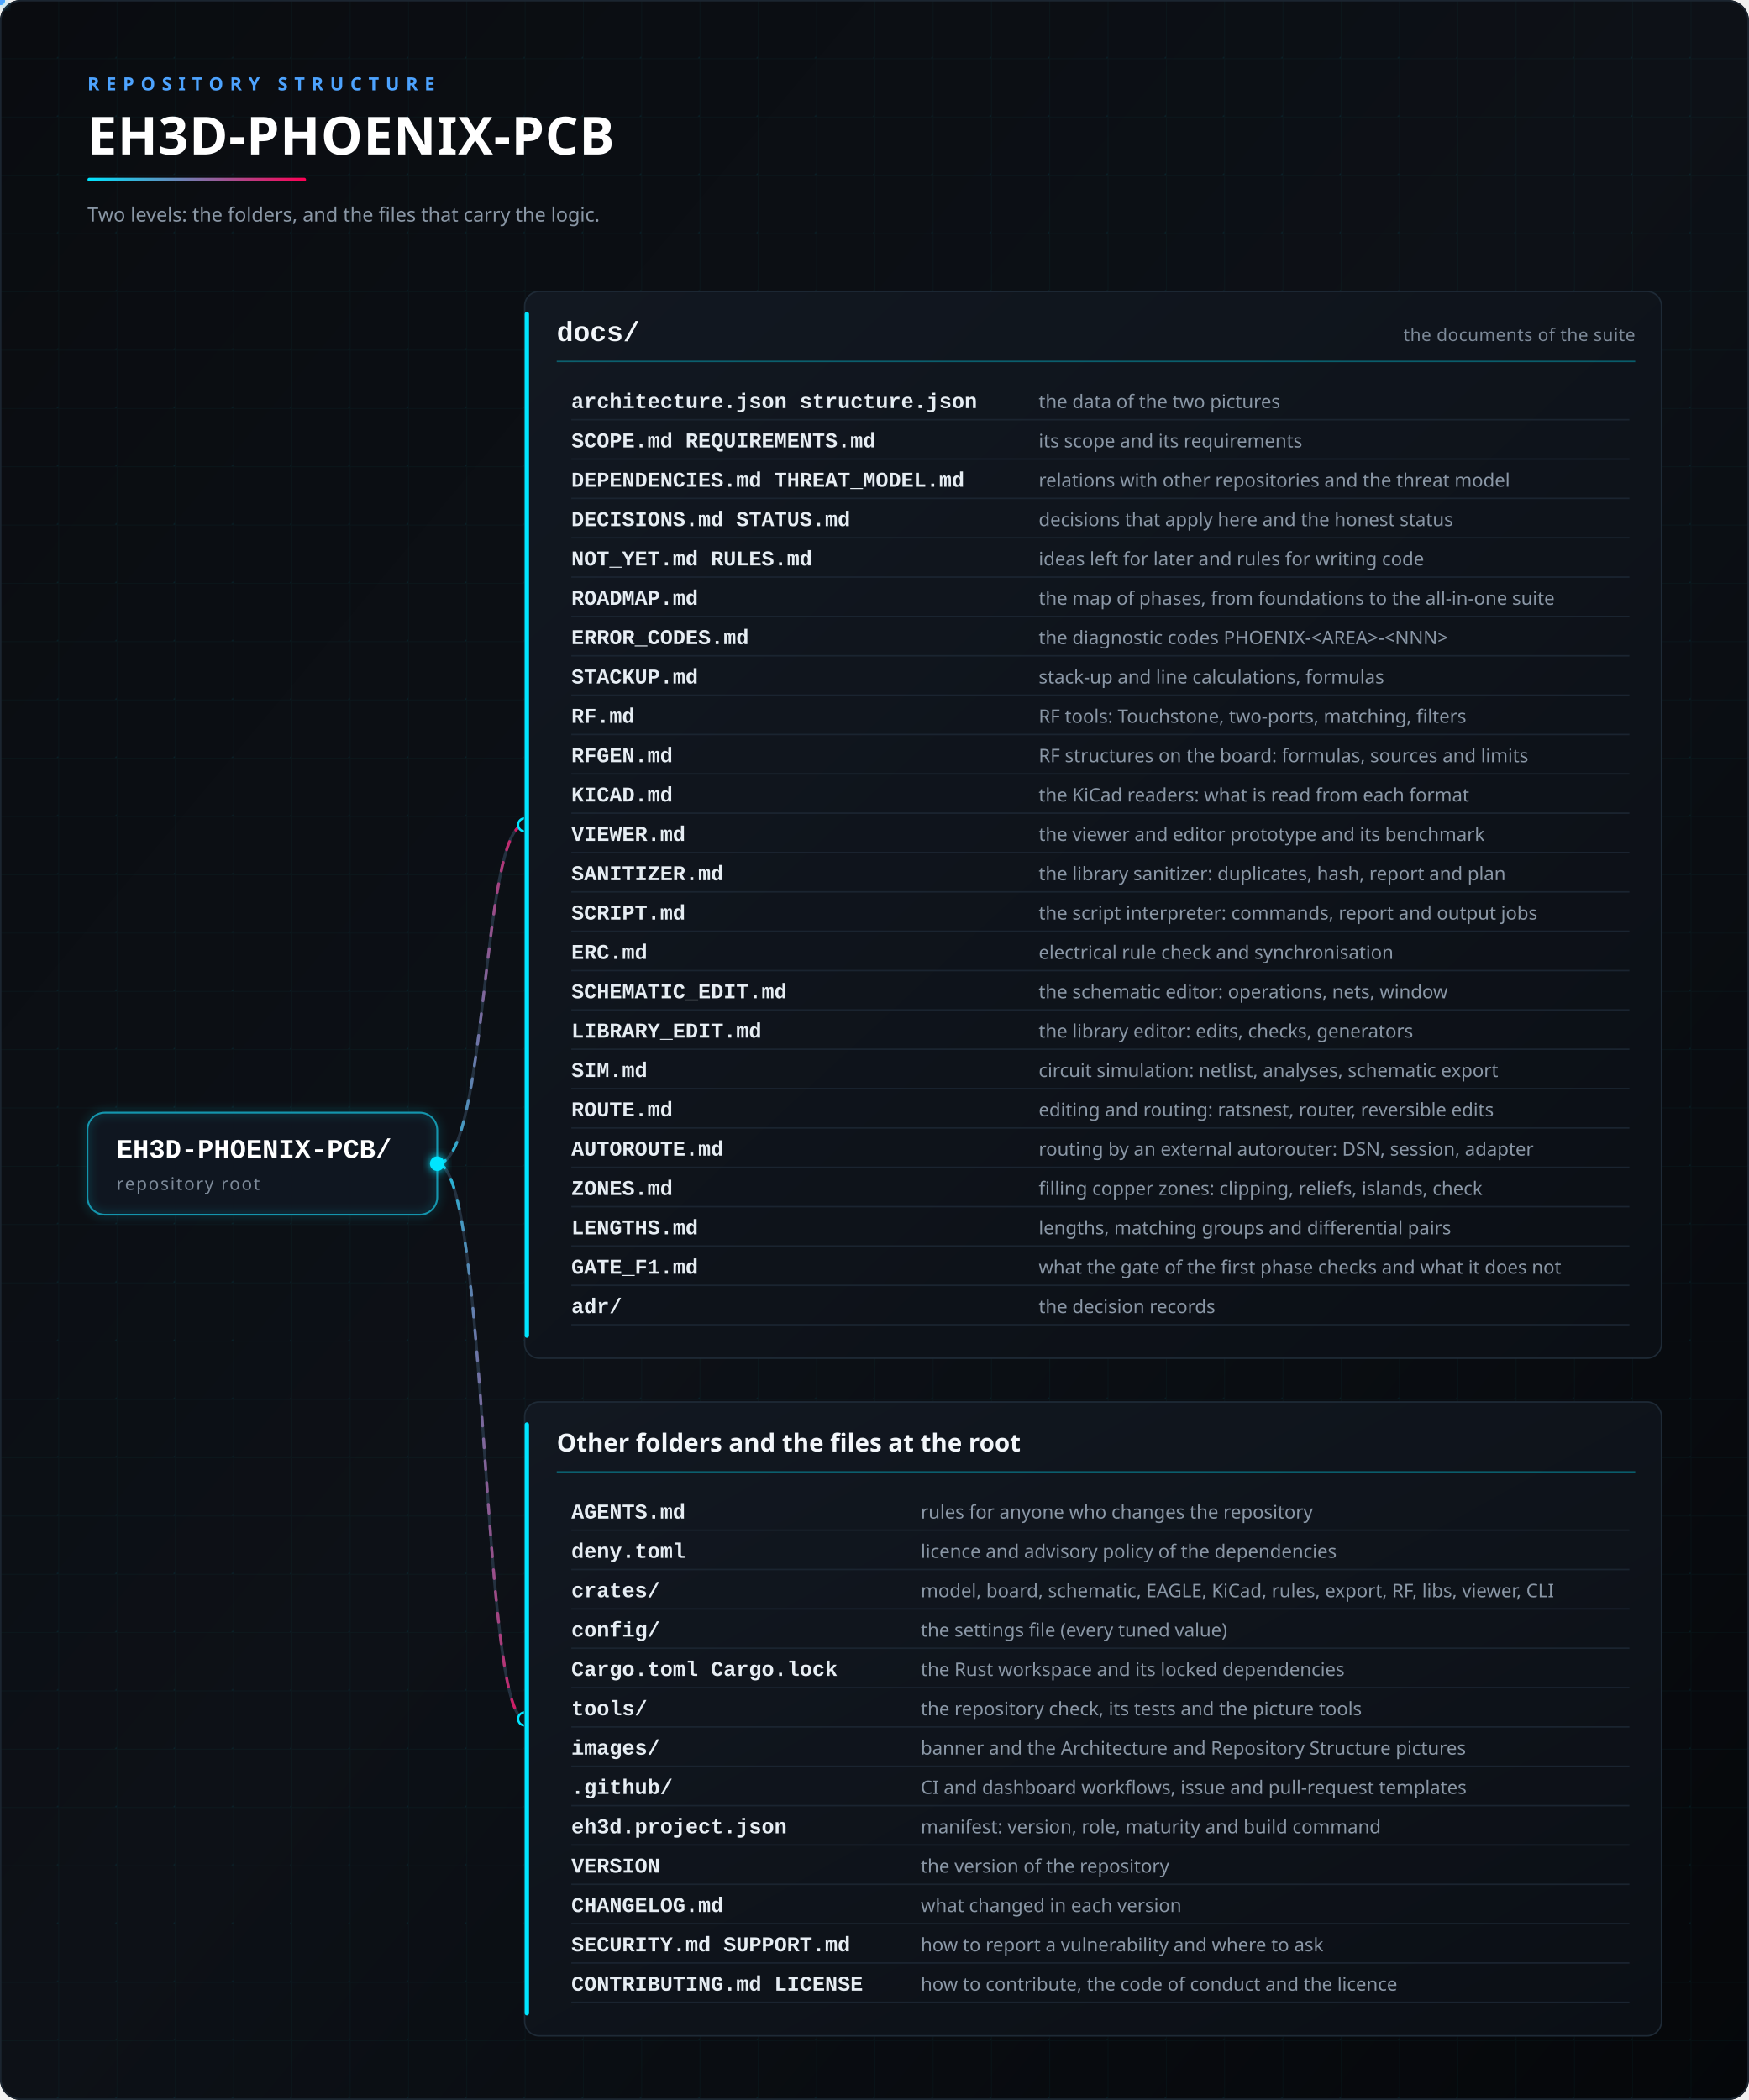
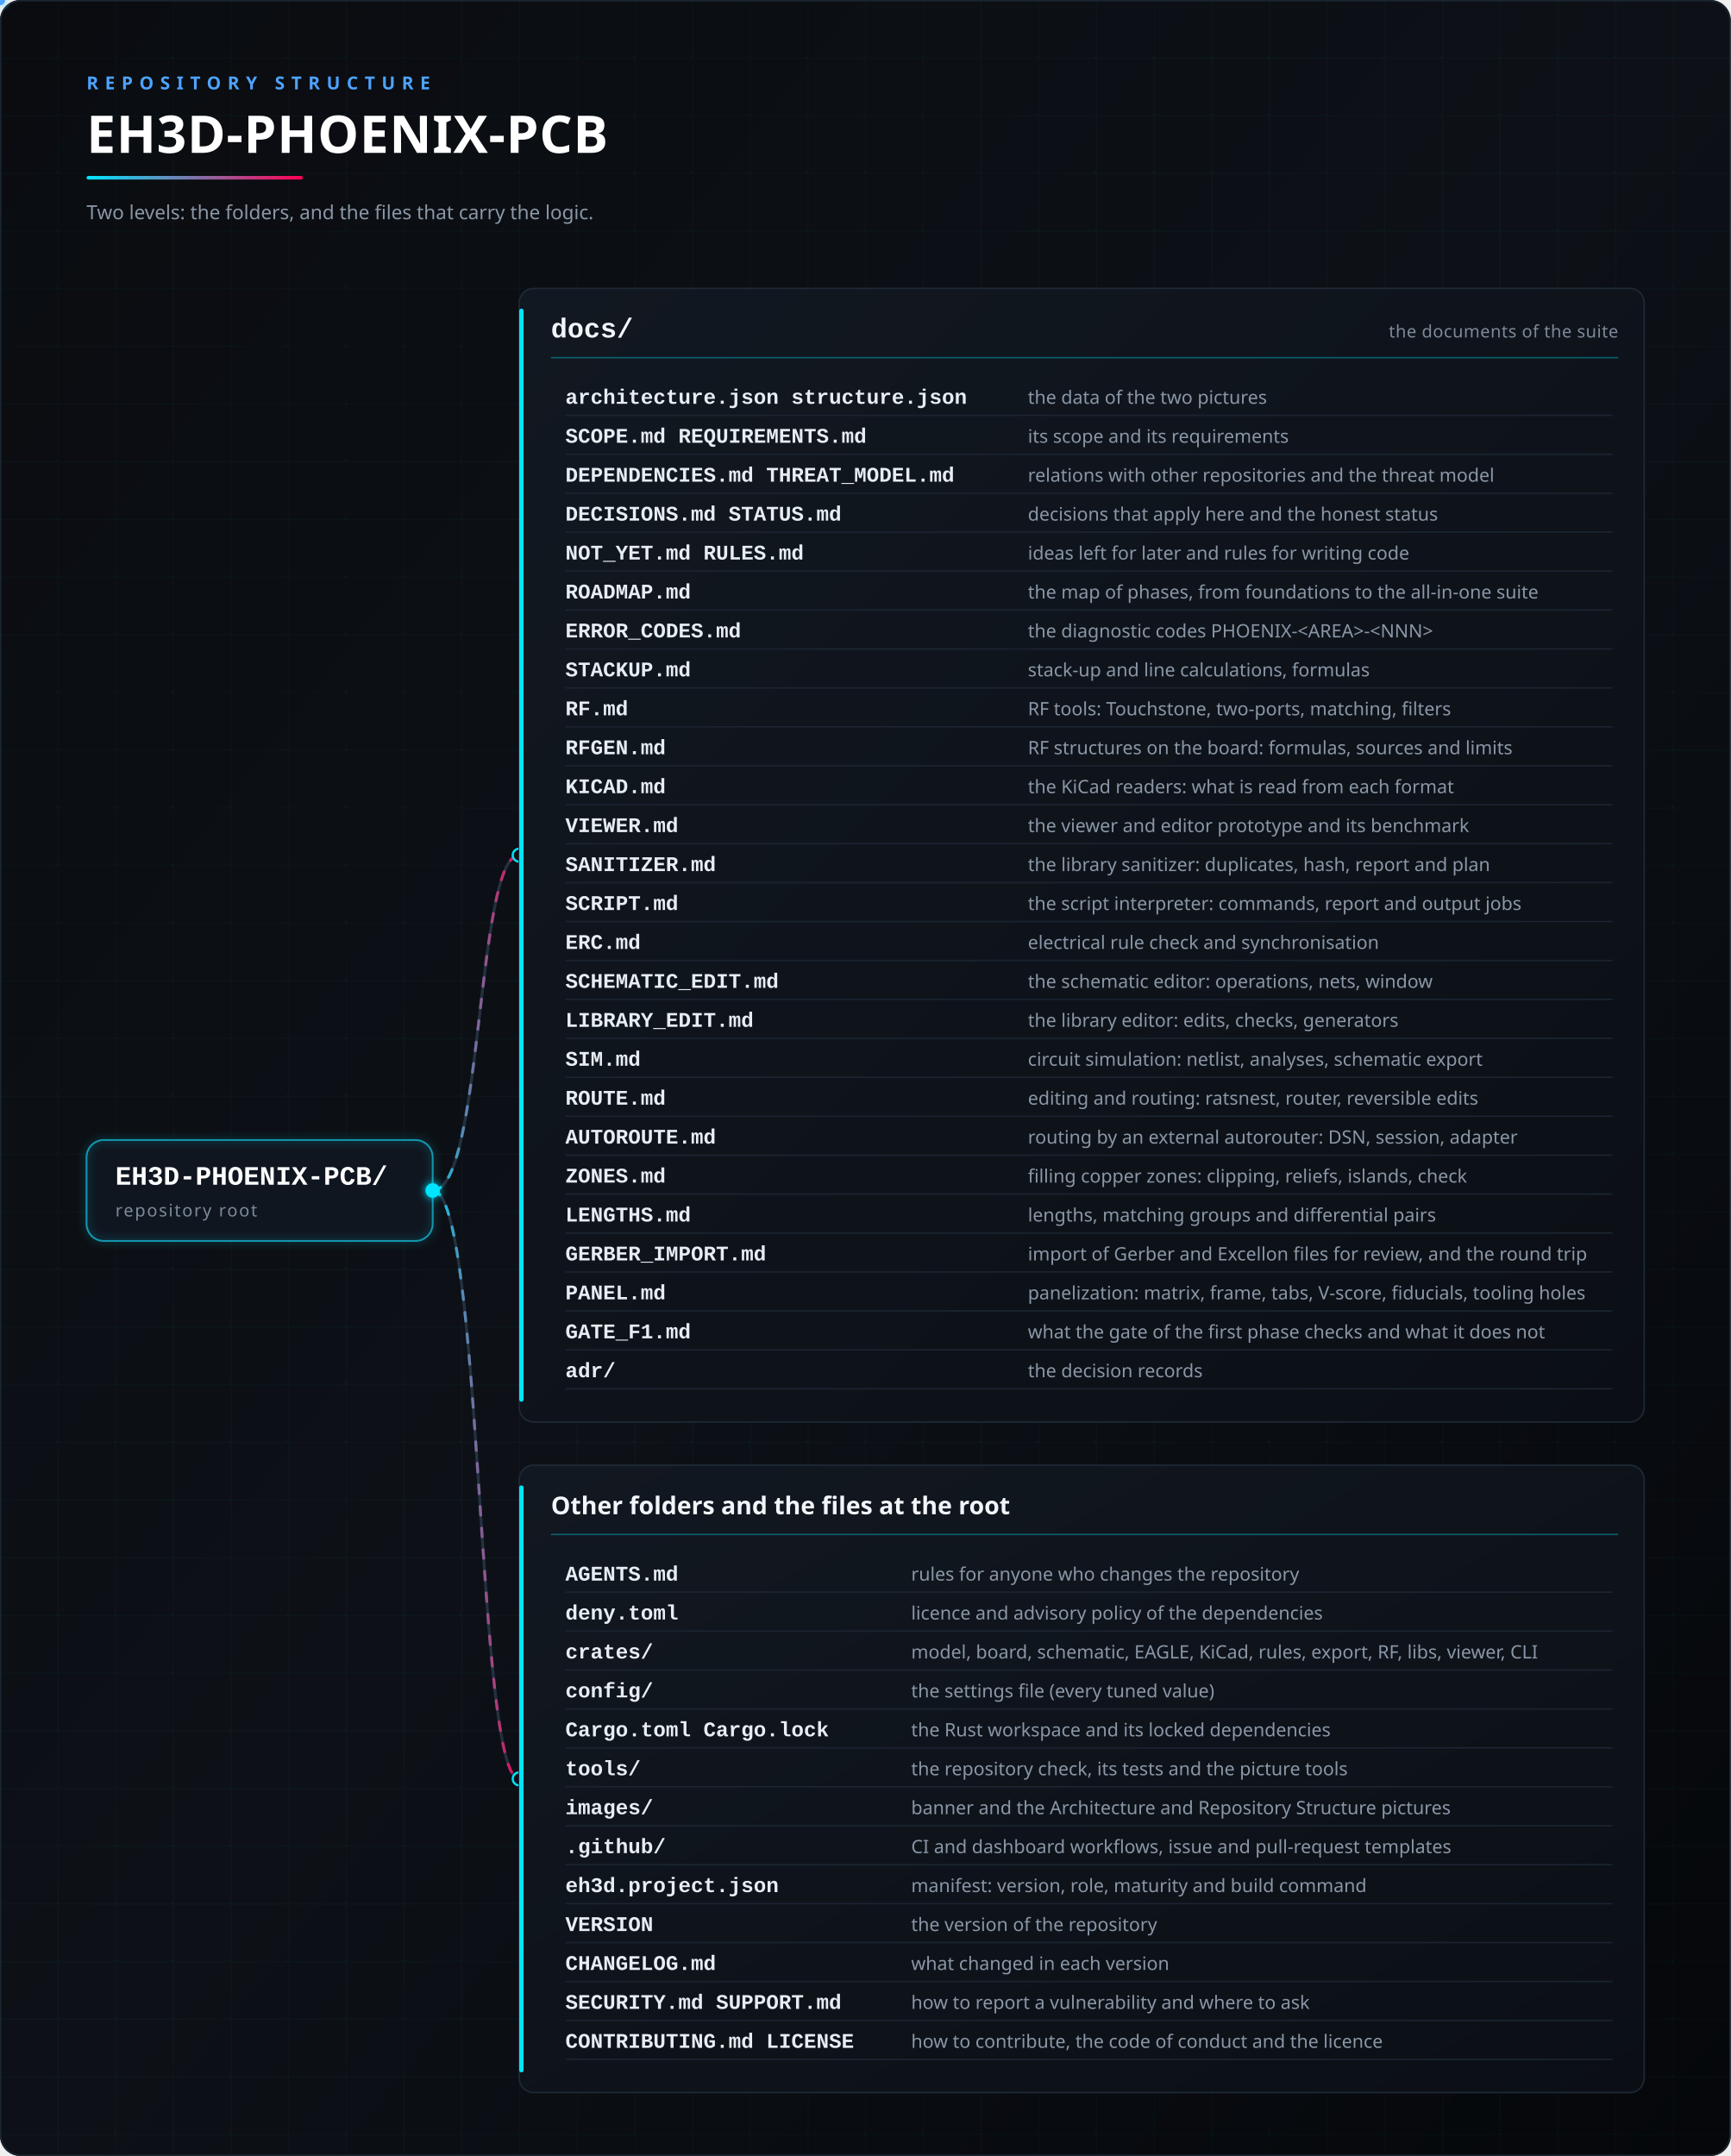
- <svg xmlns="http://www.w3.org/2000/svg" viewBox="0 0 1200 1441" width="100%" role="img" aria-labelledby="t d">
+ <svg xmlns="http://www.w3.org/2000/svg" viewBox="0 0 1200 1495" width="100%" role="img" aria-labelledby="t d">
  <defs>
    <linearGradient id="bg" x1="0" y1="0" x2="1" y2="1">
      <stop offset="0" stop-color="#0A0C10" />
      <stop offset="0.5" stop-color="#0D1117" />
      <stop offset="1" stop-color="#05070A" />
    </linearGradient>
    <linearGradient id="card" x1="0" y1="0" x2="1" y2="1">
      <stop offset="0" stop-color="#121821" />
      <stop offset="1" stop-color="#0B0F15" />
    </linearGradient>
    <linearGradient id="line" x1="0" y1="0" x2="1" y2="0">
      <stop offset="0" stop-color="#00E5FF" />
      <stop offset="1" stop-color="#FF0055" />
    </linearGradient>
    <filter id="glow" x="-50%" y="-50%" width="200%" height="200%">
      <feGaussianBlur stdDeviation="3" result="b" />
      <feMerge>
        <feMergeNode in="b" />
        <feMergeNode in="SourceGraphic" />
      </feMerge>
    </filter>
    <pattern id="grid" width="40" height="40" patternUnits="userSpaceOnUse">
      <path d="M40 0H0V40" fill="none" stroke="#00E5FF" stroke-opacity="0.035" />
      <circle cx="40" cy="40" r="1" fill="#00E5FF" fill-opacity="0.09" />
    </pattern>
  </defs>
-   <rect width="1200" height="1441" rx="14" fill="url(#bg)" />
-   <rect width="1200" height="1441" rx="14" fill="url(#grid)" />
-   <rect x="0.5" y="0.5" width="1199" height="1440" rx="14" fill="none" stroke="#1B2530" />
+   <rect width="1200" height="1495" rx="14" fill="url(#bg)" />
+   <rect width="1200" height="1495" rx="14" fill="url(#grid)" />
+   <rect x="0.5" y="0.5" width="1199" height="1494" rx="14" fill="none" stroke="#1B2530" />
  <text x="60" y="62" font-family="'Segoe UI','Noto Sans','Noto Sans CJK SC','Microsoft YaHei','Yu Gothic','Helvetica Neue',Helvetica,Arial,sans-serif" font-size="12.5" font-weight="600" fill="#4DA3FF" text-anchor="start" letter-spacing="4.5">REPOSITORY STRUCTURE</text>
  <text x="60" y="106" font-family="'Segoe UI','Noto Sans','Noto Sans CJK SC','Microsoft YaHei','Yu Gothic','Helvetica Neue',Helvetica,Arial,sans-serif" font-size="36" font-weight="700" fill="#FFFFFF" text-anchor="start" letter-spacing="0.5">EH3D-PHOENIX-PCB</text>
  <rect x="60" y="122" width="150" height="2.5" rx="1.25" fill="url(#line)">
    <animate attributeName="width" values="40;150;150" keyTimes="0;0.4;1" dur="3s" repeatCount="indefinite" />
  </rect>
  <text x="60" y="152" font-family="'Segoe UI','Noto Sans','Noto Sans CJK SC','Microsoft YaHei','Yu Gothic','Helvetica Neue',Helvetica,Arial,sans-serif" font-size="13.5" font-weight="400" fill="#8A97A6" text-anchor="start">Two levels: the folders, and the files that carry the logic.</text>
-   <path id="c0" d="M300,798.5 C335,798.5 330,566 360,566" fill="none" stroke="#243140" stroke-width="2" />
-   <path d="M300,798.5 C335,798.5 330,566 360,566" fill="none" stroke="url(#line)" stroke-width="2" stroke-linecap="round" stroke-dasharray="6 9" opacity="0.9">
+   <path id="c0" d="M300,825.5 C335,825.5 330,593 360,593" fill="none" stroke="#243140" stroke-width="2" />
+   <path d="M300,825.5 C335,825.5 330,593 360,593" fill="none" stroke="url(#line)" stroke-width="2" stroke-linecap="round" stroke-dasharray="6 9" opacity="0.9">
    <animate attributeName="stroke-dashoffset" from="0" to="-30" dur="1.6s" repeatCount="indefinite" />
  </path>
-   <circle cx="360" cy="566" r="4.5" fill="#0D1117" stroke="#00E5FF" stroke-width="1.5" />
-   <path id="c1" d="M300,798.5 C335,798.5 330,1179.5 360,1179.5" fill="none" stroke="#243140" stroke-width="2" />
-   <path d="M300,798.5 C335,798.5 330,1179.5 360,1179.5" fill="none" stroke="url(#line)" stroke-width="2" stroke-linecap="round" stroke-dasharray="6 9" opacity="0.9">
+   <circle cx="360" cy="593" r="4.5" fill="#0D1117" stroke="#00E5FF" stroke-width="1.5" />
+   <path id="c1" d="M300,825.5 C335,825.5 330,1233.5 360,1233.5" fill="none" stroke="#243140" stroke-width="2" />
+   <path d="M300,825.5 C335,825.5 330,1233.5 360,1233.5" fill="none" stroke="url(#line)" stroke-width="2" stroke-linecap="round" stroke-dasharray="6 9" opacity="0.9">
    <animate attributeName="stroke-dashoffset" from="0" to="-30" dur="1.6s" repeatCount="indefinite" />
  </path>
-   <circle cx="360" cy="1179.5" r="4.5" fill="#0D1117" stroke="#00E5FF" stroke-width="1.5" />
+   <circle cx="360" cy="1233.5" r="4.5" fill="#0D1117" stroke="#00E5FF" stroke-width="1.5" />
  <circle r="3.5" fill="#00E5FF" filter="url(#glow)">
    <animateMotion dur="3.4s" repeatCount="indefinite">
      <mpath href="#c0" />
    </animateMotion>
  </circle>
  <circle r="3.5" fill="#4DA3FF" filter="url(#glow)">
    <animateMotion dur="4.2s" repeatCount="indefinite">
      <mpath href="#c1" />
    </animateMotion>
  </circle>
-   <rect x="60" y="763.5" width="240" height="70" rx="12" fill="#0F1620" stroke="#2A3A4C" stroke-width="1.2" />
-   <rect x="60" y="763.5" width="240" height="70" rx="12" fill="none" stroke="#00E5FF" stroke-opacity="0.5" stroke-width="1.2" filter="url(#glow)">
+   <rect x="60" y="790.5" width="240" height="70" rx="12" fill="#0F1620" stroke="#2A3A4C" stroke-width="1.2" />
+   <rect x="60" y="790.5" width="240" height="70" rx="12" fill="none" stroke="#00E5FF" stroke-opacity="0.5" stroke-width="1.2" filter="url(#glow)">
    <animate attributeName="stroke-opacity" values="0.15;0.6;0.15" dur="3.6s" repeatCount="indefinite" />
  </rect>
-   <text x="80" y="794.5" font-family="'JetBrains Mono','Cascadia Code','SFMono-Regular',Consolas,'Liberation Mono',monospace" font-size="18.5" font-weight="700" fill="#FFFFFF" text-anchor="start">EH3D-PHOENIX-PCB/</text>
-   <text x="80" y="816.5" font-family="'Segoe UI','Noto Sans','Noto Sans CJK SC','Microsoft YaHei','Yu Gothic','Helvetica Neue',Helvetica,Arial,sans-serif" font-size="12" font-weight="400" fill="#7D8A99" text-anchor="start" letter-spacing="1">repository root</text>
-   <circle cx="300" cy="798.5" r="5" fill="#00E5FF" filter="url(#glow)" />
-   <rect x="360" y="200" width="780" height="732" rx="10" fill="url(#card)" stroke="#1E2A36" stroke-width="1" />
-   <rect x="360" y="214" width="3" height="704" rx="1.5" fill="#00E5FF">
+   <text x="80" y="821.5" font-family="'JetBrains Mono','Cascadia Code','SFMono-Regular',Consolas,'Liberation Mono',monospace" font-size="18.5" font-weight="700" fill="#FFFFFF" text-anchor="start">EH3D-PHOENIX-PCB/</text>
+   <text x="80" y="843.5" font-family="'Segoe UI','Noto Sans','Noto Sans CJK SC','Microsoft YaHei','Yu Gothic','Helvetica Neue',Helvetica,Arial,sans-serif" font-size="12" font-weight="400" fill="#7D8A99" text-anchor="start" letter-spacing="1">repository root</text>
+   <circle cx="300" cy="825.5" r="5" fill="#00E5FF" filter="url(#glow)" />
+   <rect x="360" y="200" width="780" height="786" rx="10" fill="url(#card)" stroke="#1E2A36" stroke-width="1" />
+   <rect x="360" y="214" width="3" height="758" rx="1.5" fill="#00E5FF">
    <animate attributeName="opacity" values="0.55;1;0.55" dur="4s" begin="0s" repeatCount="indefinite" />
  </rect>
  <text x="382" y="234" font-family="'JetBrains Mono','Cascadia Code','SFMono-Regular',Consolas,'Liberation Mono',monospace" font-size="19" font-weight="700" fill="#F2F6FA" text-anchor="start">docs/</text>
  <text x="1122" y="234" font-family="'Segoe UI','Noto Sans','Noto Sans CJK SC','Microsoft YaHei','Yu Gothic','Helvetica Neue',Helvetica,Arial,sans-serif" font-size="12" font-weight="400" fill="#7D8A99" text-anchor="end" letter-spacing="0.3">the documents of the suite</text>
  <line x1="382" y1="248" x2="1122" y2="248" stroke="#00E5FF" stroke-opacity="0.35" stroke-width="1" />
  <text x="392" y="280" font-family="'JetBrains Mono','Cascadia Code','SFMono-Regular',Consolas,'Liberation Mono',monospace" font-size="14.5" font-weight="600" fill="#E6EDF3" text-anchor="start">architecture.json  structure.json</text>
  <text x="712.67" y="280" font-family="'Segoe UI','Noto Sans','Noto Sans CJK SC','Microsoft YaHei','Yu Gothic','Helvetica Neue',Helvetica,Arial,sans-serif" font-size="12.8" font-weight="400" fill="#8A97A6" text-anchor="start">the data of the two pictures</text>
  <line x1="392" y1="288" x2="1118" y2="288" stroke="#1A2430" stroke-width="1" />
  <text x="392" y="307" font-family="'JetBrains Mono','Cascadia Code','SFMono-Regular',Consolas,'Liberation Mono',monospace" font-size="14.5" font-weight="600" fill="#E6EDF3" text-anchor="start">SCOPE.md  REQUIREMENTS.md</text>
  <text x="712.67" y="307" font-family="'Segoe UI','Noto Sans','Noto Sans CJK SC','Microsoft YaHei','Yu Gothic','Helvetica Neue',Helvetica,Arial,sans-serif" font-size="12.8" font-weight="400" fill="#8A97A6" text-anchor="start">its scope and its requirements</text>
  <line x1="392" y1="315" x2="1118" y2="315" stroke="#1A2430" stroke-width="1" />
  <text x="392" y="334" font-family="'JetBrains Mono','Cascadia Code','SFMono-Regular',Consolas,'Liberation Mono',monospace" font-size="14.5" font-weight="600" fill="#E6EDF3" text-anchor="start">DEPENDENCIES.md  THREAT_MODEL.md</text>
  <text x="712.67" y="334" font-family="'Segoe UI','Noto Sans','Noto Sans CJK SC','Microsoft YaHei','Yu Gothic','Helvetica Neue',Helvetica,Arial,sans-serif" font-size="12.8" font-weight="400" fill="#8A97A6" text-anchor="start">relations with other repositories and the threat model</text>
  <line x1="392" y1="342" x2="1118" y2="342" stroke="#1A2430" stroke-width="1" />
  <text x="392" y="361" font-family="'JetBrains Mono','Cascadia Code','SFMono-Regular',Consolas,'Liberation Mono',monospace" font-size="14.5" font-weight="600" fill="#E6EDF3" text-anchor="start">DECISIONS.md  STATUS.md</text>
  <text x="712.67" y="361" font-family="'Segoe UI','Noto Sans','Noto Sans CJK SC','Microsoft YaHei','Yu Gothic','Helvetica Neue',Helvetica,Arial,sans-serif" font-size="12.8" font-weight="400" fill="#8A97A6" text-anchor="start">decisions that apply here and the honest status</text>
  <line x1="392" y1="369" x2="1118" y2="369" stroke="#1A2430" stroke-width="1" />
  <text x="392" y="388" font-family="'JetBrains Mono','Cascadia Code','SFMono-Regular',Consolas,'Liberation Mono',monospace" font-size="14.5" font-weight="600" fill="#E6EDF3" text-anchor="start">NOT_YET.md  RULES.md</text>
  <text x="712.67" y="388" font-family="'Segoe UI','Noto Sans','Noto Sans CJK SC','Microsoft YaHei','Yu Gothic','Helvetica Neue',Helvetica,Arial,sans-serif" font-size="12.8" font-weight="400" fill="#8A97A6" text-anchor="start">ideas left for later and rules for writing code</text>
  <line x1="392" y1="396" x2="1118" y2="396" stroke="#1A2430" stroke-width="1" />
  <text x="392" y="415" font-family="'JetBrains Mono','Cascadia Code','SFMono-Regular',Consolas,'Liberation Mono',monospace" font-size="14.5" font-weight="600" fill="#E6EDF3" text-anchor="start">ROADMAP.md</text>
  <text x="712.67" y="415" font-family="'Segoe UI','Noto Sans','Noto Sans CJK SC','Microsoft YaHei','Yu Gothic','Helvetica Neue',Helvetica,Arial,sans-serif" font-size="12.8" font-weight="400" fill="#8A97A6" text-anchor="start">the map of phases, from foundations to the all-in-one suite</text>
  <line x1="392" y1="423" x2="1118" y2="423" stroke="#1A2430" stroke-width="1" />
  <text x="392" y="442" font-family="'JetBrains Mono','Cascadia Code','SFMono-Regular',Consolas,'Liberation Mono',monospace" font-size="14.5" font-weight="600" fill="#E6EDF3" text-anchor="start">ERROR_CODES.md</text>
  <text x="712.67" y="442" font-family="'Segoe UI','Noto Sans','Noto Sans CJK SC','Microsoft YaHei','Yu Gothic','Helvetica Neue',Helvetica,Arial,sans-serif" font-size="12.8" font-weight="400" fill="#8A97A6" text-anchor="start">the diagnostic codes PHOENIX-&lt;AREA&gt;-&lt;NNN&gt;</text>
  <line x1="392" y1="450" x2="1118" y2="450" stroke="#1A2430" stroke-width="1" />
  <text x="392" y="469" font-family="'JetBrains Mono','Cascadia Code','SFMono-Regular',Consolas,'Liberation Mono',monospace" font-size="14.5" font-weight="600" fill="#E6EDF3" text-anchor="start">STACKUP.md</text>
  <text x="712.67" y="469" font-family="'Segoe UI','Noto Sans','Noto Sans CJK SC','Microsoft YaHei','Yu Gothic','Helvetica Neue',Helvetica,Arial,sans-serif" font-size="12.8" font-weight="400" fill="#8A97A6" text-anchor="start">stack-up and line calculations, formulas</text>
  <line x1="392" y1="477" x2="1118" y2="477" stroke="#1A2430" stroke-width="1" />
  <text x="392" y="496" font-family="'JetBrains Mono','Cascadia Code','SFMono-Regular',Consolas,'Liberation Mono',monospace" font-size="14.5" font-weight="600" fill="#E6EDF3" text-anchor="start">RF.md</text>
  <text x="712.67" y="496" font-family="'Segoe UI','Noto Sans','Noto Sans CJK SC','Microsoft YaHei','Yu Gothic','Helvetica Neue',Helvetica,Arial,sans-serif" font-size="12.8" font-weight="400" fill="#8A97A6" text-anchor="start">RF tools: Touchstone, two-ports, matching, filters</text>
  <line x1="392" y1="504" x2="1118" y2="504" stroke="#1A2430" stroke-width="1" />
  <text x="392" y="523" font-family="'JetBrains Mono','Cascadia Code','SFMono-Regular',Consolas,'Liberation Mono',monospace" font-size="14.5" font-weight="600" fill="#E6EDF3" text-anchor="start">RFGEN.md</text>
  <text x="712.67" y="523" font-family="'Segoe UI','Noto Sans','Noto Sans CJK SC','Microsoft YaHei','Yu Gothic','Helvetica Neue',Helvetica,Arial,sans-serif" font-size="12.8" font-weight="400" fill="#8A97A6" text-anchor="start">RF structures on the board: formulas, sources and limits</text>
  <line x1="392" y1="531" x2="1118" y2="531" stroke="#1A2430" stroke-width="1" />
  <text x="392" y="550" font-family="'JetBrains Mono','Cascadia Code','SFMono-Regular',Consolas,'Liberation Mono',monospace" font-size="14.5" font-weight="600" fill="#E6EDF3" text-anchor="start">KICAD.md</text>
  <text x="712.67" y="550" font-family="'Segoe UI','Noto Sans','Noto Sans CJK SC','Microsoft YaHei','Yu Gothic','Helvetica Neue',Helvetica,Arial,sans-serif" font-size="12.8" font-weight="400" fill="#8A97A6" text-anchor="start">the KiCad readers: what is read from each format</text>
  <line x1="392" y1="558" x2="1118" y2="558" stroke="#1A2430" stroke-width="1" />
  <text x="392" y="577" font-family="'JetBrains Mono','Cascadia Code','SFMono-Regular',Consolas,'Liberation Mono',monospace" font-size="14.5" font-weight="600" fill="#E6EDF3" text-anchor="start">VIEWER.md</text>
  <text x="712.67" y="577" font-family="'Segoe UI','Noto Sans','Noto Sans CJK SC','Microsoft YaHei','Yu Gothic','Helvetica Neue',Helvetica,Arial,sans-serif" font-size="12.8" font-weight="400" fill="#8A97A6" text-anchor="start">the viewer and editor prototype and its benchmark</text>
  <line x1="392" y1="585" x2="1118" y2="585" stroke="#1A2430" stroke-width="1" />
  <text x="392" y="604" font-family="'JetBrains Mono','Cascadia Code','SFMono-Regular',Consolas,'Liberation Mono',monospace" font-size="14.5" font-weight="600" fill="#E6EDF3" text-anchor="start">SANITIZER.md</text>
  <text x="712.67" y="604" font-family="'Segoe UI','Noto Sans','Noto Sans CJK SC','Microsoft YaHei','Yu Gothic','Helvetica Neue',Helvetica,Arial,sans-serif" font-size="12.8" font-weight="400" fill="#8A97A6" text-anchor="start">the library sanitizer: duplicates, hash, report and plan</text>
  <line x1="392" y1="612" x2="1118" y2="612" stroke="#1A2430" stroke-width="1" />
  <text x="392" y="631" font-family="'JetBrains Mono','Cascadia Code','SFMono-Regular',Consolas,'Liberation Mono',monospace" font-size="14.5" font-weight="600" fill="#E6EDF3" text-anchor="start">SCRIPT.md</text>
  <text x="712.67" y="631" font-family="'Segoe UI','Noto Sans','Noto Sans CJK SC','Microsoft YaHei','Yu Gothic','Helvetica Neue',Helvetica,Arial,sans-serif" font-size="12.8" font-weight="400" fill="#8A97A6" text-anchor="start">the script interpreter: commands, report and output jobs</text>
  <line x1="392" y1="639" x2="1118" y2="639" stroke="#1A2430" stroke-width="1" />
  <text x="392" y="658" font-family="'JetBrains Mono','Cascadia Code','SFMono-Regular',Consolas,'Liberation Mono',monospace" font-size="14.5" font-weight="600" fill="#E6EDF3" text-anchor="start">ERC.md</text>
  <text x="712.67" y="658" font-family="'Segoe UI','Noto Sans','Noto Sans CJK SC','Microsoft YaHei','Yu Gothic','Helvetica Neue',Helvetica,Arial,sans-serif" font-size="12.8" font-weight="400" fill="#8A97A6" text-anchor="start">electrical rule check and synchronisation</text>
  <line x1="392" y1="666" x2="1118" y2="666" stroke="#1A2430" stroke-width="1" />
  <text x="392" y="685" font-family="'JetBrains Mono','Cascadia Code','SFMono-Regular',Consolas,'Liberation Mono',monospace" font-size="14.5" font-weight="600" fill="#E6EDF3" text-anchor="start">SCHEMATIC_EDIT.md</text>
  <text x="712.67" y="685" font-family="'Segoe UI','Noto Sans','Noto Sans CJK SC','Microsoft YaHei','Yu Gothic','Helvetica Neue',Helvetica,Arial,sans-serif" font-size="12.8" font-weight="400" fill="#8A97A6" text-anchor="start">the schematic editor: operations, nets, window</text>
  <line x1="392" y1="693" x2="1118" y2="693" stroke="#1A2430" stroke-width="1" />
  <text x="392" y="712" font-family="'JetBrains Mono','Cascadia Code','SFMono-Regular',Consolas,'Liberation Mono',monospace" font-size="14.5" font-weight="600" fill="#E6EDF3" text-anchor="start">LIBRARY_EDIT.md</text>
  <text x="712.67" y="712" font-family="'Segoe UI','Noto Sans','Noto Sans CJK SC','Microsoft YaHei','Yu Gothic','Helvetica Neue',Helvetica,Arial,sans-serif" font-size="12.8" font-weight="400" fill="#8A97A6" text-anchor="start">the library editor: edits, checks, generators</text>
  <line x1="392" y1="720" x2="1118" y2="720" stroke="#1A2430" stroke-width="1" />
  <text x="392" y="739" font-family="'JetBrains Mono','Cascadia Code','SFMono-Regular',Consolas,'Liberation Mono',monospace" font-size="14.5" font-weight="600" fill="#E6EDF3" text-anchor="start">SIM.md</text>
  <text x="712.67" y="739" font-family="'Segoe UI','Noto Sans','Noto Sans CJK SC','Microsoft YaHei','Yu Gothic','Helvetica Neue',Helvetica,Arial,sans-serif" font-size="12.8" font-weight="400" fill="#8A97A6" text-anchor="start">circuit simulation: netlist, analyses, schematic export</text>
  <line x1="392" y1="747" x2="1118" y2="747" stroke="#1A2430" stroke-width="1" />
  <text x="392" y="766" font-family="'JetBrains Mono','Cascadia Code','SFMono-Regular',Consolas,'Liberation Mono',monospace" font-size="14.5" font-weight="600" fill="#E6EDF3" text-anchor="start">ROUTE.md</text>
  <text x="712.67" y="766" font-family="'Segoe UI','Noto Sans','Noto Sans CJK SC','Microsoft YaHei','Yu Gothic','Helvetica Neue',Helvetica,Arial,sans-serif" font-size="12.8" font-weight="400" fill="#8A97A6" text-anchor="start">editing and routing: ratsnest, router, reversible edits</text>
  <line x1="392" y1="774" x2="1118" y2="774" stroke="#1A2430" stroke-width="1" />
  <text x="392" y="793" font-family="'JetBrains Mono','Cascadia Code','SFMono-Regular',Consolas,'Liberation Mono',monospace" font-size="14.5" font-weight="600" fill="#E6EDF3" text-anchor="start">AUTOROUTE.md</text>
  <text x="712.67" y="793" font-family="'Segoe UI','Noto Sans','Noto Sans CJK SC','Microsoft YaHei','Yu Gothic','Helvetica Neue',Helvetica,Arial,sans-serif" font-size="12.8" font-weight="400" fill="#8A97A6" text-anchor="start">routing by an external autorouter: DSN, session, adapter</text>
  <line x1="392" y1="801" x2="1118" y2="801" stroke="#1A2430" stroke-width="1" />
  <text x="392" y="820" font-family="'JetBrains Mono','Cascadia Code','SFMono-Regular',Consolas,'Liberation Mono',monospace" font-size="14.5" font-weight="600" fill="#E6EDF3" text-anchor="start">ZONES.md</text>
  <text x="712.67" y="820" font-family="'Segoe UI','Noto Sans','Noto Sans CJK SC','Microsoft YaHei','Yu Gothic','Helvetica Neue',Helvetica,Arial,sans-serif" font-size="12.8" font-weight="400" fill="#8A97A6" text-anchor="start">filling copper zones: clipping, reliefs, islands, check</text>
  <line x1="392" y1="828" x2="1118" y2="828" stroke="#1A2430" stroke-width="1" />
  <text x="392" y="847" font-family="'JetBrains Mono','Cascadia Code','SFMono-Regular',Consolas,'Liberation Mono',monospace" font-size="14.5" font-weight="600" fill="#E6EDF3" text-anchor="start">LENGTHS.md</text>
  <text x="712.67" y="847" font-family="'Segoe UI','Noto Sans','Noto Sans CJK SC','Microsoft YaHei','Yu Gothic','Helvetica Neue',Helvetica,Arial,sans-serif" font-size="12.8" font-weight="400" fill="#8A97A6" text-anchor="start">lengths, matching groups and differential pairs</text>
  <line x1="392" y1="855" x2="1118" y2="855" stroke="#1A2430" stroke-width="1" />
-   <text x="392" y="874" font-family="'JetBrains Mono','Cascadia Code','SFMono-Regular',Consolas,'Liberation Mono',monospace" font-size="14.5" font-weight="600" fill="#E6EDF3" text-anchor="start">GATE_F1.md</text>
-   <text x="712.67" y="874" font-family="'Segoe UI','Noto Sans','Noto Sans CJK SC','Microsoft YaHei','Yu Gothic','Helvetica Neue',Helvetica,Arial,sans-serif" font-size="12.8" font-weight="400" fill="#8A97A6" text-anchor="start">what the gate of the first phase checks and what it does not</text>
+   <text x="392" y="874" font-family="'JetBrains Mono','Cascadia Code','SFMono-Regular',Consolas,'Liberation Mono',monospace" font-size="14.5" font-weight="600" fill="#E6EDF3" text-anchor="start">GERBER_IMPORT.md</text>
+   <text x="712.67" y="874" font-family="'Segoe UI','Noto Sans','Noto Sans CJK SC','Microsoft YaHei','Yu Gothic','Helvetica Neue',Helvetica,Arial,sans-serif" font-size="12.8" font-weight="400" fill="#8A97A6" text-anchor="start">import of Gerber and Excellon files for review, and the round trip</text>
  <line x1="392" y1="882" x2="1118" y2="882" stroke="#1A2430" stroke-width="1" />
-   <text x="392" y="901" font-family="'JetBrains Mono','Cascadia Code','SFMono-Regular',Consolas,'Liberation Mono',monospace" font-size="14.5" font-weight="600" fill="#E6EDF3" text-anchor="start">adr/</text>
-   <text x="712.67" y="901" font-family="'Segoe UI','Noto Sans','Noto Sans CJK SC','Microsoft YaHei','Yu Gothic','Helvetica Neue',Helvetica,Arial,sans-serif" font-size="12.8" font-weight="400" fill="#8A97A6" text-anchor="start">the decision records</text>
+   <text x="392" y="901" font-family="'JetBrains Mono','Cascadia Code','SFMono-Regular',Consolas,'Liberation Mono',monospace" font-size="14.5" font-weight="600" fill="#E6EDF3" text-anchor="start">PANEL.md</text>
+   <text x="712.67" y="901" font-family="'Segoe UI','Noto Sans','Noto Sans CJK SC','Microsoft YaHei','Yu Gothic','Helvetica Neue',Helvetica,Arial,sans-serif" font-size="12.8" font-weight="400" fill="#8A97A6" text-anchor="start">panelization: matrix, frame, tabs, V-score, fiducials, tooling holes</text>
  <line x1="392" y1="909" x2="1118" y2="909" stroke="#1A2430" stroke-width="1" />
-   <rect x="360" y="962" width="780" height="435" rx="10" fill="url(#card)" stroke="#1E2A36" stroke-width="1" />
-   <rect x="360" y="976" width="3" height="407" rx="1.5" fill="#00E5FF">
+   <text x="392" y="928" font-family="'JetBrains Mono','Cascadia Code','SFMono-Regular',Consolas,'Liberation Mono',monospace" font-size="14.5" font-weight="600" fill="#E6EDF3" text-anchor="start">GATE_F1.md</text>
+   <text x="712.67" y="928" font-family="'Segoe UI','Noto Sans','Noto Sans CJK SC','Microsoft YaHei','Yu Gothic','Helvetica Neue',Helvetica,Arial,sans-serif" font-size="12.8" font-weight="400" fill="#8A97A6" text-anchor="start">what the gate of the first phase checks and what it does not</text>
+   <line x1="392" y1="936" x2="1118" y2="936" stroke="#1A2430" stroke-width="1" />
+   <text x="392" y="955" font-family="'JetBrains Mono','Cascadia Code','SFMono-Regular',Consolas,'Liberation Mono',monospace" font-size="14.5" font-weight="600" fill="#E6EDF3" text-anchor="start">adr/</text>
+   <text x="712.67" y="955" font-family="'Segoe UI','Noto Sans','Noto Sans CJK SC','Microsoft YaHei','Yu Gothic','Helvetica Neue',Helvetica,Arial,sans-serif" font-size="12.8" font-weight="400" fill="#8A97A6" text-anchor="start">the decision records</text>
+   <line x1="392" y1="963" x2="1118" y2="963" stroke="#1A2430" stroke-width="1" />
+   <rect x="360" y="1016" width="780" height="435" rx="10" fill="url(#card)" stroke="#1E2A36" stroke-width="1" />
+   <rect x="360" y="1030" width="3" height="407" rx="1.5" fill="#00E5FF">
    <animate attributeName="opacity" values="0.55;1;0.55" dur="4s" begin="0.6s" repeatCount="indefinite" />
  </rect>
-   <text x="382" y="996" font-family="'Segoe UI','Noto Sans','Noto Sans CJK SC','Microsoft YaHei','Yu Gothic','Helvetica Neue',Helvetica,Arial,sans-serif" font-size="17" font-weight="700" fill="#F2F6FA" text-anchor="start">Other folders and the files at the root</text>
-   <line x1="382" y1="1010" x2="1122" y2="1010" stroke="#00E5FF" stroke-opacity="0.35" stroke-width="1" />
-   <text x="392" y="1042" font-family="'JetBrains Mono','Cascadia Code','SFMono-Regular',Consolas,'Liberation Mono',monospace" font-size="14.5" font-weight="600" fill="#E6EDF3" text-anchor="start">AGENTS.md</text>
-   <text x="631.76" y="1042" font-family="'Segoe UI','Noto Sans','Noto Sans CJK SC','Microsoft YaHei','Yu Gothic','Helvetica Neue',Helvetica,Arial,sans-serif" font-size="12.8" font-weight="400" fill="#8A97A6" text-anchor="start">rules for anyone who changes the repository</text>
-   <line x1="392" y1="1050" x2="1118" y2="1050" stroke="#1A2430" stroke-width="1" />
-   <text x="392" y="1069" font-family="'JetBrains Mono','Cascadia Code','SFMono-Regular',Consolas,'Liberation Mono',monospace" font-size="14.5" font-weight="600" fill="#E6EDF3" text-anchor="start">deny.toml</text>
-   <text x="631.76" y="1069" font-family="'Segoe UI','Noto Sans','Noto Sans CJK SC','Microsoft YaHei','Yu Gothic','Helvetica Neue',Helvetica,Arial,sans-serif" font-size="12.8" font-weight="400" fill="#8A97A6" text-anchor="start">licence and advisory policy of the dependencies</text>
-   <line x1="392" y1="1077" x2="1118" y2="1077" stroke="#1A2430" stroke-width="1" />
-   <text x="392" y="1096" font-family="'JetBrains Mono','Cascadia Code','SFMono-Regular',Consolas,'Liberation Mono',monospace" font-size="14.5" font-weight="600" fill="#E6EDF3" text-anchor="start">crates/</text>
-   <text x="631.76" y="1096" font-family="'Segoe UI','Noto Sans','Noto Sans CJK SC','Microsoft YaHei','Yu Gothic','Helvetica Neue',Helvetica,Arial,sans-serif" font-size="12.8" font-weight="400" fill="#8A97A6" text-anchor="start">model, board, schematic, EAGLE, KiCad, rules, export, RF, libs, viewer, CLI</text>
+   <text x="382" y="1050" font-family="'Segoe UI','Noto Sans','Noto Sans CJK SC','Microsoft YaHei','Yu Gothic','Helvetica Neue',Helvetica,Arial,sans-serif" font-size="17" font-weight="700" fill="#F2F6FA" text-anchor="start">Other folders and the files at the root</text>
+   <line x1="382" y1="1064" x2="1122" y2="1064" stroke="#00E5FF" stroke-opacity="0.35" stroke-width="1" />
+   <text x="392" y="1096" font-family="'JetBrains Mono','Cascadia Code','SFMono-Regular',Consolas,'Liberation Mono',monospace" font-size="14.5" font-weight="600" fill="#E6EDF3" text-anchor="start">AGENTS.md</text>
+   <text x="631.76" y="1096" font-family="'Segoe UI','Noto Sans','Noto Sans CJK SC','Microsoft YaHei','Yu Gothic','Helvetica Neue',Helvetica,Arial,sans-serif" font-size="12.8" font-weight="400" fill="#8A97A6" text-anchor="start">rules for anyone who changes the repository</text>
  <line x1="392" y1="1104" x2="1118" y2="1104" stroke="#1A2430" stroke-width="1" />
-   <text x="392" y="1123" font-family="'JetBrains Mono','Cascadia Code','SFMono-Regular',Consolas,'Liberation Mono',monospace" font-size="14.5" font-weight="600" fill="#E6EDF3" text-anchor="start">config/</text>
-   <text x="631.76" y="1123" font-family="'Segoe UI','Noto Sans','Noto Sans CJK SC','Microsoft YaHei','Yu Gothic','Helvetica Neue',Helvetica,Arial,sans-serif" font-size="12.8" font-weight="400" fill="#8A97A6" text-anchor="start">the settings file (every tuned value)</text>
+   <text x="392" y="1123" font-family="'JetBrains Mono','Cascadia Code','SFMono-Regular',Consolas,'Liberation Mono',monospace" font-size="14.5" font-weight="600" fill="#E6EDF3" text-anchor="start">deny.toml</text>
+   <text x="631.76" y="1123" font-family="'Segoe UI','Noto Sans','Noto Sans CJK SC','Microsoft YaHei','Yu Gothic','Helvetica Neue',Helvetica,Arial,sans-serif" font-size="12.8" font-weight="400" fill="#8A97A6" text-anchor="start">licence and advisory policy of the dependencies</text>
  <line x1="392" y1="1131" x2="1118" y2="1131" stroke="#1A2430" stroke-width="1" />
-   <text x="392" y="1150" font-family="'JetBrains Mono','Cascadia Code','SFMono-Regular',Consolas,'Liberation Mono',monospace" font-size="14.5" font-weight="600" fill="#E6EDF3" text-anchor="start">Cargo.toml  Cargo.lock</text>
-   <text x="631.76" y="1150" font-family="'Segoe UI','Noto Sans','Noto Sans CJK SC','Microsoft YaHei','Yu Gothic','Helvetica Neue',Helvetica,Arial,sans-serif" font-size="12.8" font-weight="400" fill="#8A97A6" text-anchor="start">the Rust workspace and its locked dependencies</text>
+   <text x="392" y="1150" font-family="'JetBrains Mono','Cascadia Code','SFMono-Regular',Consolas,'Liberation Mono',monospace" font-size="14.5" font-weight="600" fill="#E6EDF3" text-anchor="start">crates/</text>
+   <text x="631.76" y="1150" font-family="'Segoe UI','Noto Sans','Noto Sans CJK SC','Microsoft YaHei','Yu Gothic','Helvetica Neue',Helvetica,Arial,sans-serif" font-size="12.8" font-weight="400" fill="#8A97A6" text-anchor="start">model, board, schematic, EAGLE, KiCad, rules, export, RF, libs, viewer, CLI</text>
  <line x1="392" y1="1158" x2="1118" y2="1158" stroke="#1A2430" stroke-width="1" />
-   <text x="392" y="1177" font-family="'JetBrains Mono','Cascadia Code','SFMono-Regular',Consolas,'Liberation Mono',monospace" font-size="14.5" font-weight="600" fill="#E6EDF3" text-anchor="start">tools/</text>
-   <text x="631.76" y="1177" font-family="'Segoe UI','Noto Sans','Noto Sans CJK SC','Microsoft YaHei','Yu Gothic','Helvetica Neue',Helvetica,Arial,sans-serif" font-size="12.8" font-weight="400" fill="#8A97A6" text-anchor="start">the repository check, its tests and the picture tools</text>
+   <text x="392" y="1177" font-family="'JetBrains Mono','Cascadia Code','SFMono-Regular',Consolas,'Liberation Mono',monospace" font-size="14.5" font-weight="600" fill="#E6EDF3" text-anchor="start">config/</text>
+   <text x="631.76" y="1177" font-family="'Segoe UI','Noto Sans','Noto Sans CJK SC','Microsoft YaHei','Yu Gothic','Helvetica Neue',Helvetica,Arial,sans-serif" font-size="12.8" font-weight="400" fill="#8A97A6" text-anchor="start">the settings file (every tuned value)</text>
  <line x1="392" y1="1185" x2="1118" y2="1185" stroke="#1A2430" stroke-width="1" />
-   <text x="392" y="1204" font-family="'JetBrains Mono','Cascadia Code','SFMono-Regular',Consolas,'Liberation Mono',monospace" font-size="14.5" font-weight="600" fill="#E6EDF3" text-anchor="start">images/</text>
-   <text x="631.76" y="1204" font-family="'Segoe UI','Noto Sans','Noto Sans CJK SC','Microsoft YaHei','Yu Gothic','Helvetica Neue',Helvetica,Arial,sans-serif" font-size="12.8" font-weight="400" fill="#8A97A6" text-anchor="start">banner and the Architecture and Repository Structure pictures</text>
+   <text x="392" y="1204" font-family="'JetBrains Mono','Cascadia Code','SFMono-Regular',Consolas,'Liberation Mono',monospace" font-size="14.5" font-weight="600" fill="#E6EDF3" text-anchor="start">Cargo.toml  Cargo.lock</text>
+   <text x="631.76" y="1204" font-family="'Segoe UI','Noto Sans','Noto Sans CJK SC','Microsoft YaHei','Yu Gothic','Helvetica Neue',Helvetica,Arial,sans-serif" font-size="12.8" font-weight="400" fill="#8A97A6" text-anchor="start">the Rust workspace and its locked dependencies</text>
  <line x1="392" y1="1212" x2="1118" y2="1212" stroke="#1A2430" stroke-width="1" />
-   <text x="392" y="1231" font-family="'JetBrains Mono','Cascadia Code','SFMono-Regular',Consolas,'Liberation Mono',monospace" font-size="14.5" font-weight="600" fill="#E6EDF3" text-anchor="start">.github/</text>
-   <text x="631.76" y="1231" font-family="'Segoe UI','Noto Sans','Noto Sans CJK SC','Microsoft YaHei','Yu Gothic','Helvetica Neue',Helvetica,Arial,sans-serif" font-size="12.8" font-weight="400" fill="#8A97A6" text-anchor="start">CI and dashboard workflows, issue and pull-request templates</text>
+   <text x="392" y="1231" font-family="'JetBrains Mono','Cascadia Code','SFMono-Regular',Consolas,'Liberation Mono',monospace" font-size="14.5" font-weight="600" fill="#E6EDF3" text-anchor="start">tools/</text>
+   <text x="631.76" y="1231" font-family="'Segoe UI','Noto Sans','Noto Sans CJK SC','Microsoft YaHei','Yu Gothic','Helvetica Neue',Helvetica,Arial,sans-serif" font-size="12.8" font-weight="400" fill="#8A97A6" text-anchor="start">the repository check, its tests and the picture tools</text>
  <line x1="392" y1="1239" x2="1118" y2="1239" stroke="#1A2430" stroke-width="1" />
-   <text x="392" y="1258" font-family="'JetBrains Mono','Cascadia Code','SFMono-Regular',Consolas,'Liberation Mono',monospace" font-size="14.5" font-weight="600" fill="#E6EDF3" text-anchor="start">eh3d.project.json</text>
-   <text x="631.76" y="1258" font-family="'Segoe UI','Noto Sans','Noto Sans CJK SC','Microsoft YaHei','Yu Gothic','Helvetica Neue',Helvetica,Arial,sans-serif" font-size="12.8" font-weight="400" fill="#8A97A6" text-anchor="start">manifest: version, role, maturity and build command</text>
+   <text x="392" y="1258" font-family="'JetBrains Mono','Cascadia Code','SFMono-Regular',Consolas,'Liberation Mono',monospace" font-size="14.5" font-weight="600" fill="#E6EDF3" text-anchor="start">images/</text>
+   <text x="631.76" y="1258" font-family="'Segoe UI','Noto Sans','Noto Sans CJK SC','Microsoft YaHei','Yu Gothic','Helvetica Neue',Helvetica,Arial,sans-serif" font-size="12.8" font-weight="400" fill="#8A97A6" text-anchor="start">banner and the Architecture and Repository Structure pictures</text>
  <line x1="392" y1="1266" x2="1118" y2="1266" stroke="#1A2430" stroke-width="1" />
-   <text x="392" y="1285" font-family="'JetBrains Mono','Cascadia Code','SFMono-Regular',Consolas,'Liberation Mono',monospace" font-size="14.5" font-weight="600" fill="#E6EDF3" text-anchor="start">VERSION</text>
-   <text x="631.76" y="1285" font-family="'Segoe UI','Noto Sans','Noto Sans CJK SC','Microsoft YaHei','Yu Gothic','Helvetica Neue',Helvetica,Arial,sans-serif" font-size="12.8" font-weight="400" fill="#8A97A6" text-anchor="start">the version of the repository</text>
+   <text x="392" y="1285" font-family="'JetBrains Mono','Cascadia Code','SFMono-Regular',Consolas,'Liberation Mono',monospace" font-size="14.5" font-weight="600" fill="#E6EDF3" text-anchor="start">.github/</text>
+   <text x="631.76" y="1285" font-family="'Segoe UI','Noto Sans','Noto Sans CJK SC','Microsoft YaHei','Yu Gothic','Helvetica Neue',Helvetica,Arial,sans-serif" font-size="12.8" font-weight="400" fill="#8A97A6" text-anchor="start">CI and dashboard workflows, issue and pull-request templates</text>
  <line x1="392" y1="1293" x2="1118" y2="1293" stroke="#1A2430" stroke-width="1" />
-   <text x="392" y="1312" font-family="'JetBrains Mono','Cascadia Code','SFMono-Regular',Consolas,'Liberation Mono',monospace" font-size="14.5" font-weight="600" fill="#E6EDF3" text-anchor="start">CHANGELOG.md</text>
-   <text x="631.76" y="1312" font-family="'Segoe UI','Noto Sans','Noto Sans CJK SC','Microsoft YaHei','Yu Gothic','Helvetica Neue',Helvetica,Arial,sans-serif" font-size="12.8" font-weight="400" fill="#8A97A6" text-anchor="start">what changed in each version</text>
+   <text x="392" y="1312" font-family="'JetBrains Mono','Cascadia Code','SFMono-Regular',Consolas,'Liberation Mono',monospace" font-size="14.5" font-weight="600" fill="#E6EDF3" text-anchor="start">eh3d.project.json</text>
+   <text x="631.76" y="1312" font-family="'Segoe UI','Noto Sans','Noto Sans CJK SC','Microsoft YaHei','Yu Gothic','Helvetica Neue',Helvetica,Arial,sans-serif" font-size="12.8" font-weight="400" fill="#8A97A6" text-anchor="start">manifest: version, role, maturity and build command</text>
  <line x1="392" y1="1320" x2="1118" y2="1320" stroke="#1A2430" stroke-width="1" />
-   <text x="392" y="1339" font-family="'JetBrains Mono','Cascadia Code','SFMono-Regular',Consolas,'Liberation Mono',monospace" font-size="14.5" font-weight="600" fill="#E6EDF3" text-anchor="start">SECURITY.md  SUPPORT.md</text>
-   <text x="631.76" y="1339" font-family="'Segoe UI','Noto Sans','Noto Sans CJK SC','Microsoft YaHei','Yu Gothic','Helvetica Neue',Helvetica,Arial,sans-serif" font-size="12.8" font-weight="400" fill="#8A97A6" text-anchor="start">how to report a vulnerability and where to ask</text>
+   <text x="392" y="1339" font-family="'JetBrains Mono','Cascadia Code','SFMono-Regular',Consolas,'Liberation Mono',monospace" font-size="14.5" font-weight="600" fill="#E6EDF3" text-anchor="start">VERSION</text>
+   <text x="631.76" y="1339" font-family="'Segoe UI','Noto Sans','Noto Sans CJK SC','Microsoft YaHei','Yu Gothic','Helvetica Neue',Helvetica,Arial,sans-serif" font-size="12.8" font-weight="400" fill="#8A97A6" text-anchor="start">the version of the repository</text>
  <line x1="392" y1="1347" x2="1118" y2="1347" stroke="#1A2430" stroke-width="1" />
-   <text x="392" y="1366" font-family="'JetBrains Mono','Cascadia Code','SFMono-Regular',Consolas,'Liberation Mono',monospace" font-size="14.5" font-weight="600" fill="#E6EDF3" text-anchor="start">CONTRIBUTING.md  LICENSE</text>
-   <text x="631.76" y="1366" font-family="'Segoe UI','Noto Sans','Noto Sans CJK SC','Microsoft YaHei','Yu Gothic','Helvetica Neue',Helvetica,Arial,sans-serif" font-size="12.8" font-weight="400" fill="#8A97A6" text-anchor="start">how to contribute, the code of conduct and the licence</text>
+   <text x="392" y="1366" font-family="'JetBrains Mono','Cascadia Code','SFMono-Regular',Consolas,'Liberation Mono',monospace" font-size="14.5" font-weight="600" fill="#E6EDF3" text-anchor="start">CHANGELOG.md</text>
+   <text x="631.76" y="1366" font-family="'Segoe UI','Noto Sans','Noto Sans CJK SC','Microsoft YaHei','Yu Gothic','Helvetica Neue',Helvetica,Arial,sans-serif" font-size="12.8" font-weight="400" fill="#8A97A6" text-anchor="start">what changed in each version</text>
  <line x1="392" y1="1374" x2="1118" y2="1374" stroke="#1A2430" stroke-width="1" />
+   <text x="392" y="1393" font-family="'JetBrains Mono','Cascadia Code','SFMono-Regular',Consolas,'Liberation Mono',monospace" font-size="14.5" font-weight="600" fill="#E6EDF3" text-anchor="start">SECURITY.md  SUPPORT.md</text>
+   <text x="631.76" y="1393" font-family="'Segoe UI','Noto Sans','Noto Sans CJK SC','Microsoft YaHei','Yu Gothic','Helvetica Neue',Helvetica,Arial,sans-serif" font-size="12.8" font-weight="400" fill="#8A97A6" text-anchor="start">how to report a vulnerability and where to ask</text>
+   <line x1="392" y1="1401" x2="1118" y2="1401" stroke="#1A2430" stroke-width="1" />
+   <text x="392" y="1420" font-family="'JetBrains Mono','Cascadia Code','SFMono-Regular',Consolas,'Liberation Mono',monospace" font-size="14.5" font-weight="600" fill="#E6EDF3" text-anchor="start">CONTRIBUTING.md  LICENSE</text>
+   <text x="631.76" y="1420" font-family="'Segoe UI','Noto Sans','Noto Sans CJK SC','Microsoft YaHei','Yu Gothic','Helvetica Neue',Helvetica,Arial,sans-serif" font-size="12.8" font-weight="400" fill="#8A97A6" text-anchor="start">how to contribute, the code of conduct and the licence</text>
+   <line x1="392" y1="1428" x2="1118" y2="1428" stroke="#1A2430" stroke-width="1" />
</svg>
